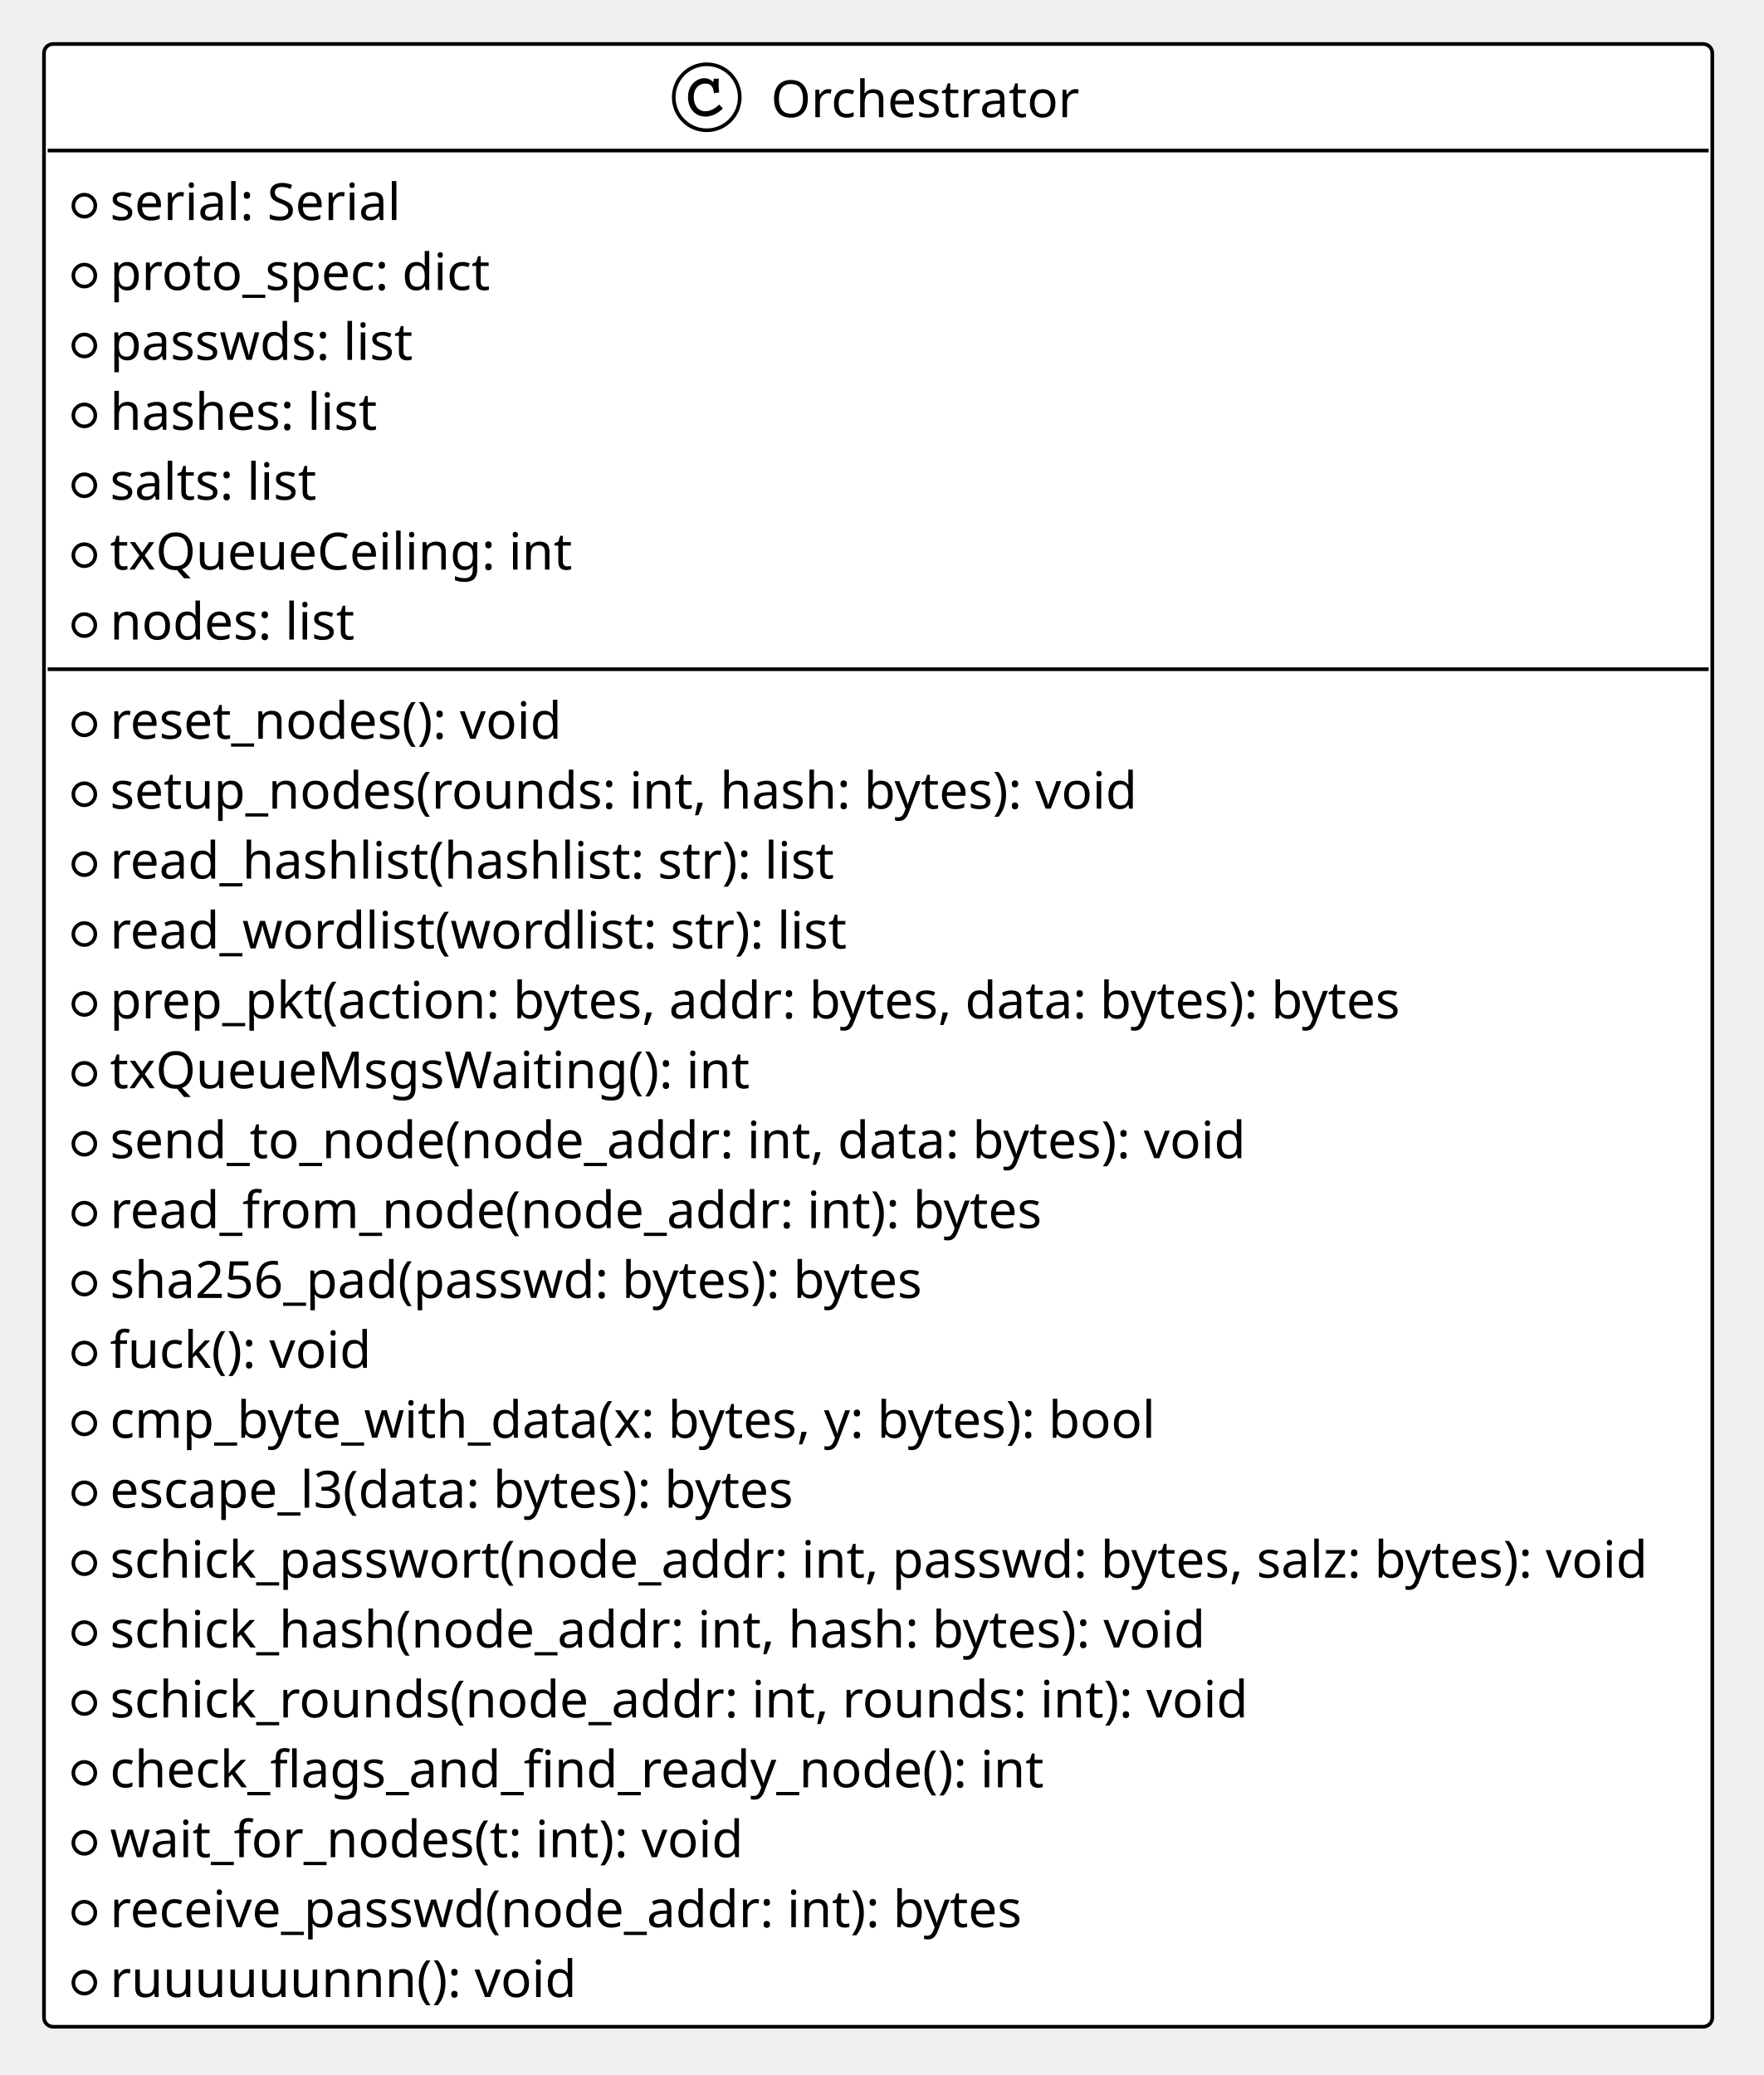
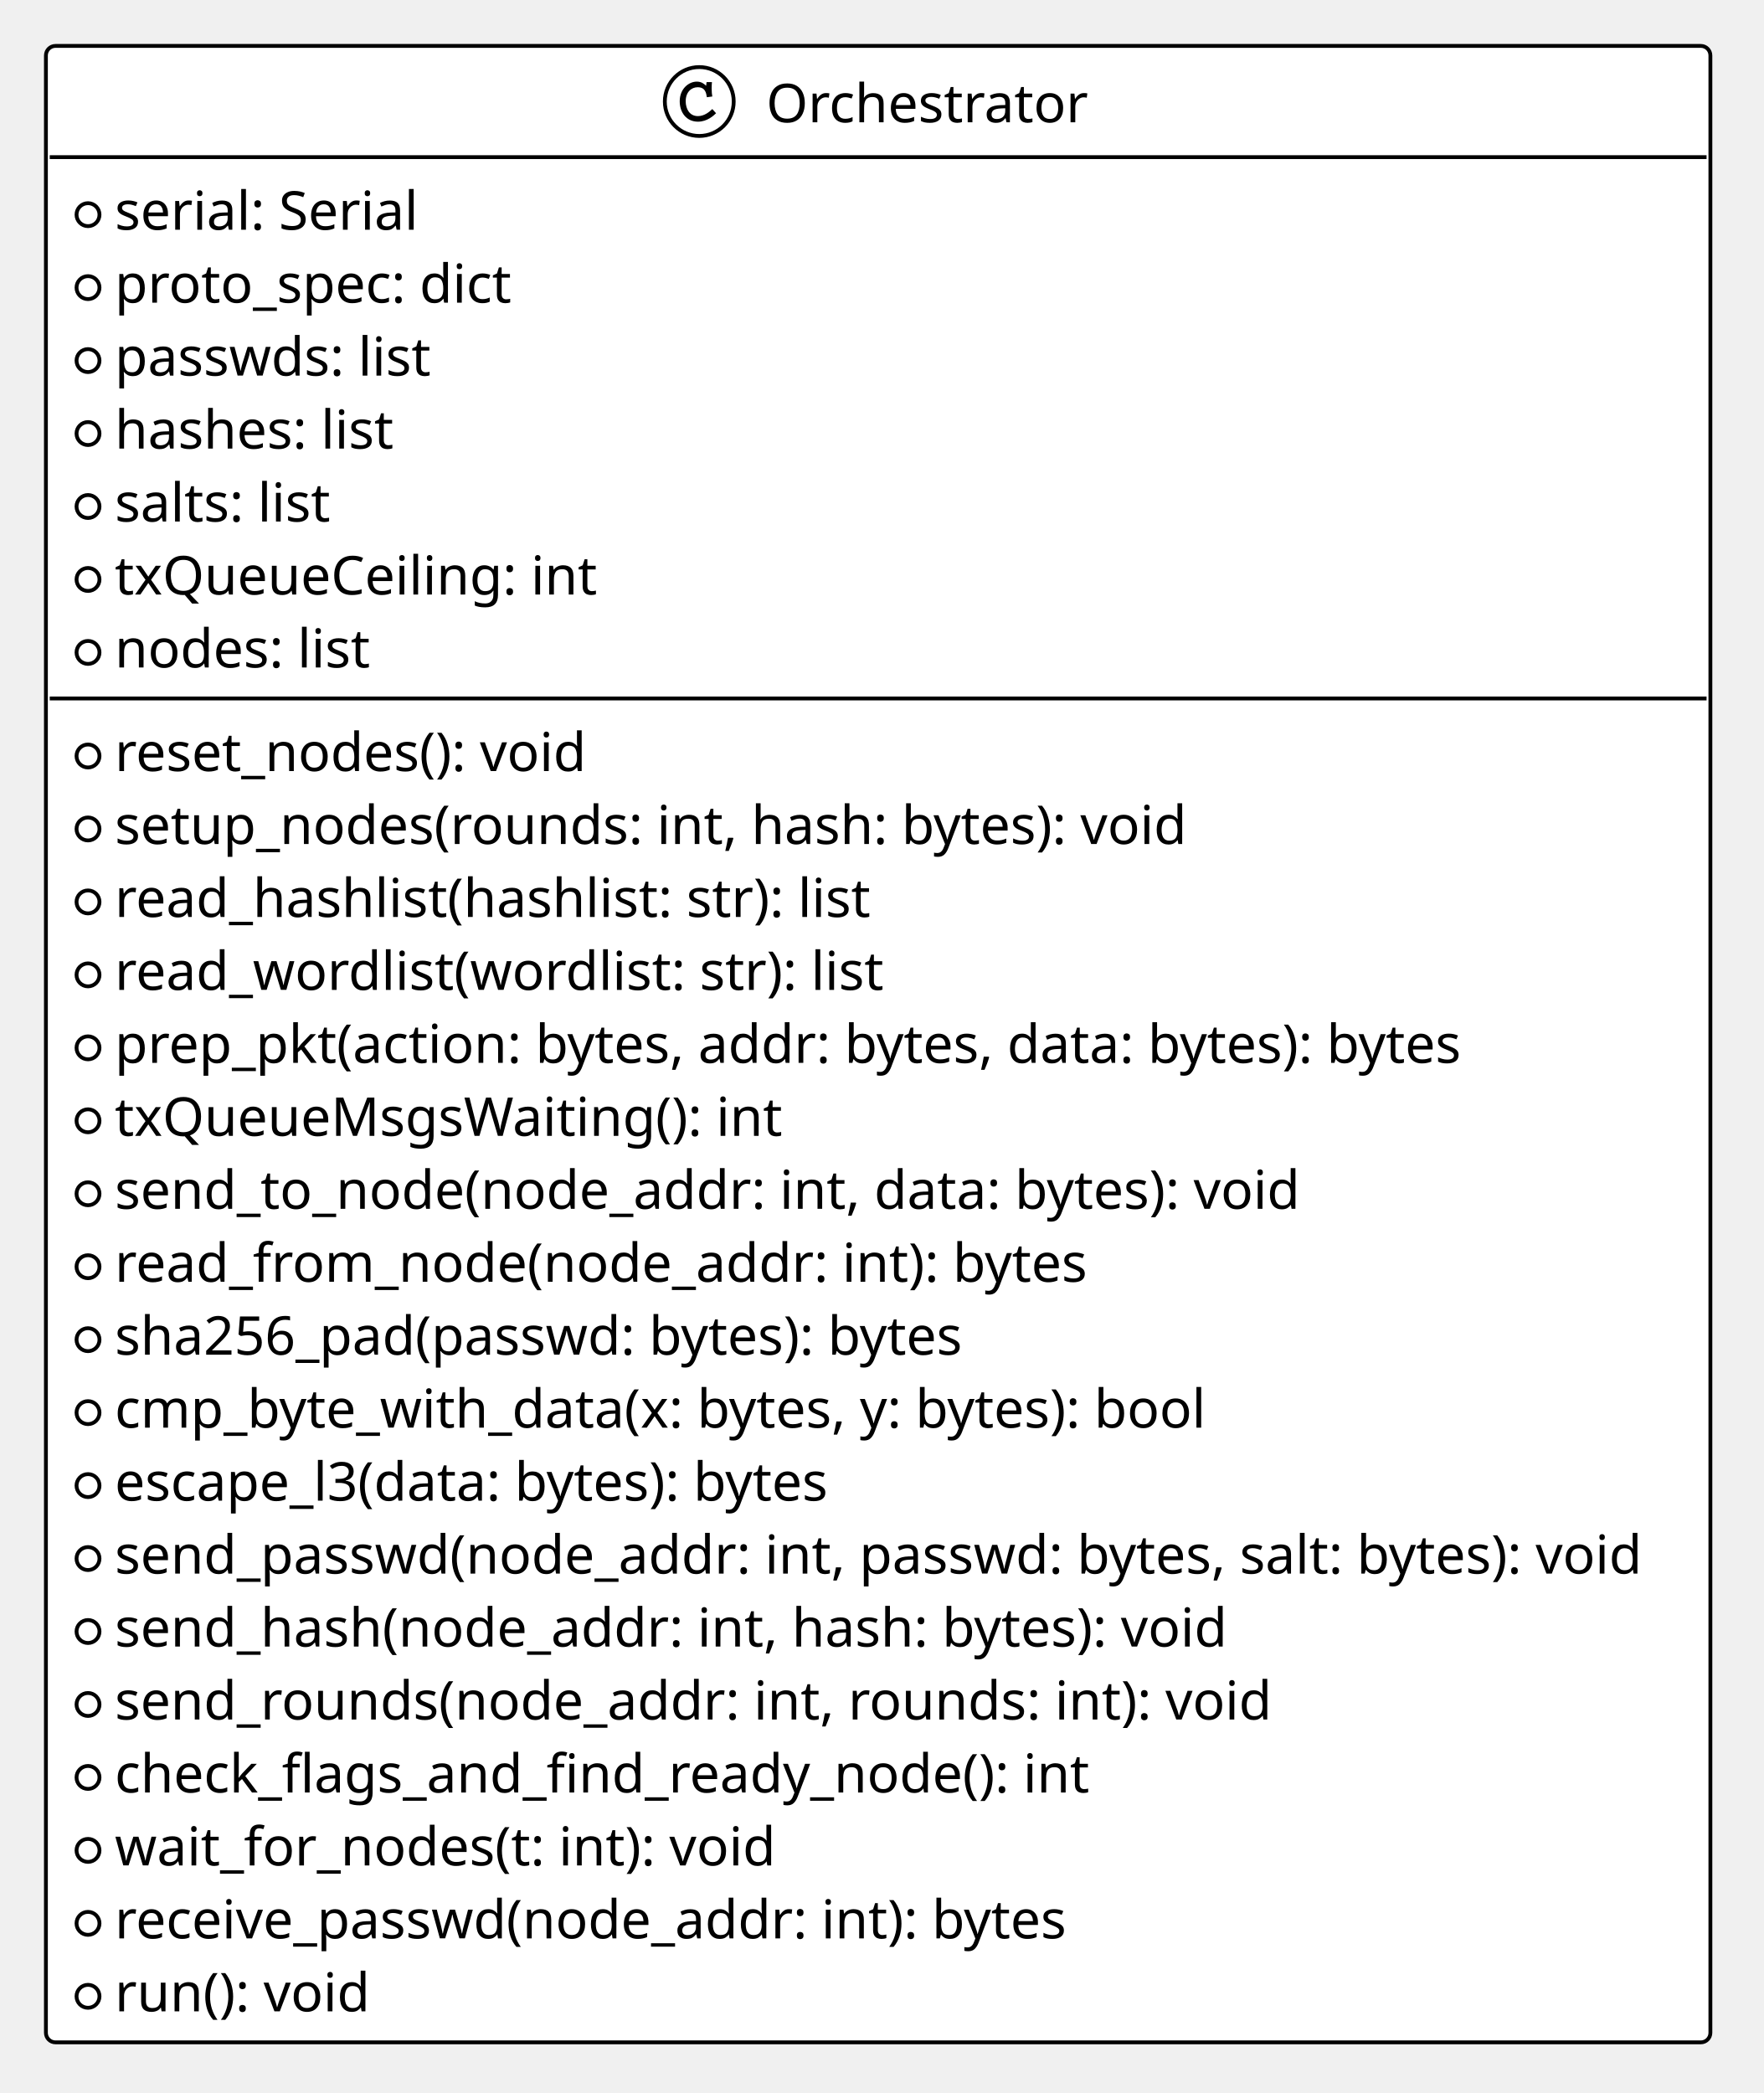
- <svg xmlns="http://www.w3.org/2000/svg" contentStyleType="text/css" height="566px" preserveAspectRatio="none" style="width:481px;height:566px;background:#FFFFFF;" version="1.1" viewBox="0 0 481 566" width="481px" zoomAndPan="magnify">
+ <svg xmlns="http://www.w3.org/2000/svg" contentStyleType="text/css" height="547px" preserveAspectRatio="none" style="width:461px;height:547px;background:#FFFFFF;" version="1.1" viewBox="0 0 461 547" width="461px" zoomAndPan="magnify">
  <defs />
  <g>
    <g id="elem_Orchestrator">
-       <rect codeLine="4" fill="#FFFFFF" height="540.834" id="Orchestrator" rx="2.5" ry="2.5" style="stroke:#000000;stroke-width:1.0;" width="455" x="12" y="12" />
-       <ellipse cx="192.75" cy="26.534" fill="#FFFFFF" rx="9" ry="9" style="stroke:#000000;stroke-width:1.0;" />
-       <path d="M196.156,28.503 C195.438,29.175 194.141,30.346 192.391,30.346 C190.172,30.346 189.203,28.409 189.203,26.456 C189.203,24.065 190.688,22.8 192.328,22.8 C194.344,22.8 194.562,24.315 194.734,25.409 L196.156,25.221 C196.062,24.643 195.984,24.065 195.984,23.096 C195.984,22.425 196.031,21.878 196.062,21.456 L194.656,21.456 L194.547,22.409 C193.953,21.878 193.312,21.331 192.094,21.331 C190.047,21.331 187.641,23.159 187.641,26.471 C187.641,29.409 189.406,31.8 192.406,31.8 C194.844,31.8 196.547,30.175 197.141,29.596 L196.156,28.503 Z " fill="#000000" />
-       <text fill="#000000" font-family="Verdana" font-size="14" lengthAdjust="spacing" textLength="86" x="210.25" y="31.966">Orchestrator</text>
-       <line style="stroke:#000000;stroke-width:1.0;" x1="13" x2="466" y1="41.068" y2="41.068" />
+       <rect codeLine="4" fill="#FFFFFF" height="521.766" id="Orchestrator" rx="2.5" ry="2.5" style="stroke:#000000;stroke-width:1.0;" width="435" x="12" y="12" />
+       <ellipse cx="182.75" cy="26.534" fill="#FFFFFF" rx="9" ry="9" style="stroke:#000000;stroke-width:1.0;" />
+       <path d="M186.156,28.503 C185.438,29.175 184.141,30.346 182.391,30.346 C180.172,30.346 179.203,28.409 179.203,26.456 C179.203,24.065 180.688,22.8 182.328,22.8 C184.344,22.8 184.562,24.315 184.734,25.409 L186.156,25.221 C186.062,24.643 185.984,24.065 185.984,23.096 C185.984,22.425 186.031,21.878 186.062,21.456 L184.656,21.456 L184.547,22.409 C183.953,21.878 183.312,21.331 182.094,21.331 C180.047,21.331 177.641,23.159 177.641,26.471 C177.641,29.409 179.406,31.8 182.406,31.8 C184.844,31.8 186.547,30.175 187.141,29.596 L186.156,28.503 Z " fill="#000000" />
+       <text fill="#000000" font-family="Verdana" font-size="14" lengthAdjust="spacing" textLength="86" x="200.25" y="31.966">Orchestrator</text>
+       <line style="stroke:#000000;stroke-width:1.0;" x1="13" x2="446" y1="41.068" y2="41.068" />
      <ellipse cx="23" cy="56.102" fill="none" rx="3" ry="3" style="stroke:#000000;stroke-width:1.0;" />
      <text fill="#000000" font-family="Verdana" font-size="14" lengthAdjust="spacing" textLength="83" x="30" y="60.034">serial: Serial</text>
      <ellipse cx="23" cy="75.17" fill="none" rx="3" ry="3" style="stroke:#000000;stroke-width:1.0;" />
      <text fill="#000000" font-family="Verdana" font-size="14" lengthAdjust="spacing" textLength="106" x="30" y="79.102">proto_spec: dict</text>
      <ellipse cx="23" cy="94.238" fill="none" rx="3" ry="3" style="stroke:#000000;stroke-width:1.0;" />
      <text fill="#000000" font-family="Verdana" font-size="14" lengthAdjust="spacing" textLength="86" x="30" y="98.17">passwds: list</text>
      <ellipse cx="23" cy="113.306" fill="none" rx="3" ry="3" style="stroke:#000000;stroke-width:1.0;" />
      <text fill="#000000" font-family="Verdana" font-size="14" lengthAdjust="spacing" textLength="76" x="30" y="117.238">hashes: list</text>
      <ellipse cx="23" cy="132.374" fill="none" rx="3" ry="3" style="stroke:#000000;stroke-width:1.0;" />
      <text fill="#000000" font-family="Verdana" font-size="14" lengthAdjust="spacing" textLength="59" x="30" y="136.305">salts: list</text>
      <ellipse cx="23" cy="151.441" fill="none" rx="3" ry="3" style="stroke:#000000;stroke-width:1.0;" />
      <text fill="#000000" font-family="Verdana" font-size="14" lengthAdjust="spacing" textLength="130" x="30" y="155.373">txQueueCeiling: int</text>
      <ellipse cx="23" cy="170.509" fill="none" rx="3" ry="3" style="stroke:#000000;stroke-width:1.0;" />
      <text fill="#000000" font-family="Verdana" font-size="14" lengthAdjust="spacing" textLength="69" x="30" y="174.441">nodes: list</text>
-       <line style="stroke:#000000;stroke-width:1.0;" x1="13" x2="466" y1="182.543" y2="182.543" />
+       <line style="stroke:#000000;stroke-width:1.0;" x1="13" x2="446" y1="182.543" y2="182.543" />
      <ellipse cx="23" cy="197.577" fill="#FFFFFF" rx="3" ry="3" style="stroke:#000000;stroke-width:1.0;" />
      <text fill="#000000" font-family="Verdana" font-size="14" lengthAdjust="spacing" textLength="125" x="30" y="201.509">reset_nodes(): void</text>
      <ellipse cx="23" cy="216.645" fill="#FFFFFF" rx="3" ry="3" style="stroke:#000000;stroke-width:1.0;" />
      <text fill="#000000" font-family="Verdana" font-size="14" lengthAdjust="spacing" textLength="288" x="30" y="220.577">setup_nodes(rounds: int, hash: bytes): void</text>
      <ellipse cx="23" cy="235.713" fill="#FFFFFF" rx="3" ry="3" style="stroke:#000000;stroke-width:1.0;" />
      <text fill="#000000" font-family="Verdana" font-size="14" lengthAdjust="spacing" textLength="205" x="30" y="239.645">read_hashlist(hashlist: str): list</text>
      <ellipse cx="23" cy="254.781" fill="#FFFFFF" rx="3" ry="3" style="stroke:#000000;stroke-width:1.0;" />
      <text fill="#000000" font-family="Verdana" font-size="14" lengthAdjust="spacing" textLength="207" x="30" y="258.713">read_wordlist(wordlist: str): list</text>
      <ellipse cx="23" cy="273.849" fill="#FFFFFF" rx="3" ry="3" style="stroke:#000000;stroke-width:1.0;" />
      <text fill="#000000" font-family="Verdana" font-size="14" lengthAdjust="spacing" textLength="362" x="30" y="277.781">prep_pkt(action: bytes, addr: bytes, data: bytes): bytes</text>
      <ellipse cx="23" cy="292.917" fill="#FFFFFF" rx="3" ry="3" style="stroke:#000000;stroke-width:1.0;" />
      <text fill="#000000" font-family="Verdana" font-size="14" lengthAdjust="spacing" textLength="179" x="30" y="296.849">txQueueMsgsWaiting(): int</text>
      <ellipse cx="23" cy="311.985" fill="#FFFFFF" rx="3" ry="3" style="stroke:#000000;stroke-width:1.0;" />
      <text fill="#000000" font-family="Verdana" font-size="14" lengthAdjust="spacing" textLength="316" x="30" y="315.917">send_to_node(node_addr: int, data: bytes): void</text>
      <ellipse cx="23" cy="331.053" fill="#FFFFFF" rx="3" ry="3" style="stroke:#000000;stroke-width:1.0;" />
      <text fill="#000000" font-family="Verdana" font-size="14" lengthAdjust="spacing" textLength="259" x="30" y="334.985">read_from_node(node_addr: int): bytes</text>
      <ellipse cx="23" cy="350.121" fill="#FFFFFF" rx="3" ry="3" style="stroke:#000000;stroke-width:1.0;" />
      <text fill="#000000" font-family="Verdana" font-size="14" lengthAdjust="spacing" textLength="227" x="30" y="354.053">sha256_pad(passwd: bytes): bytes</text>
      <ellipse cx="23" cy="369.188" fill="#FFFFFF" rx="3" ry="3" style="stroke:#000000;stroke-width:1.0;" />
-       <text fill="#000000" font-family="Verdana" font-size="14" lengthAdjust="spacing" textLength="72" x="30" y="373.12">fuck(): void</text>
+       <text fill="#000000" font-family="Verdana" font-size="14" lengthAdjust="spacing" textLength="290" x="30" y="373.12">cmp_byte_with_data(x: bytes, y: bytes): bool</text>
      <ellipse cx="23" cy="388.257" fill="#FFFFFF" rx="3" ry="3" style="stroke:#000000;stroke-width:1.0;" />
-       <text fill="#000000" font-family="Verdana" font-size="14" lengthAdjust="spacing" textLength="290" x="30" y="392.188">cmp_byte_with_data(x: bytes, y: bytes): bool</text>
+       <text fill="#000000" font-family="Verdana" font-size="14" lengthAdjust="spacing" textLength="191" x="30" y="392.188">escape_l3(data: bytes): bytes</text>
      <ellipse cx="23" cy="407.324" fill="#FFFFFF" rx="3" ry="3" style="stroke:#000000;stroke-width:1.0;" />
-       <text fill="#000000" font-family="Verdana" font-size="14" lengthAdjust="spacing" textLength="191" x="30" y="411.256">escape_l3(data: bytes): bytes</text>
+       <text fill="#000000" font-family="Verdana" font-size="14" lengthAdjust="spacing" textLength="411" x="30" y="411.256">send_passwd(node_addr: int, passwd: bytes, salt: bytes): void</text>
      <ellipse cx="23" cy="426.392" fill="#FFFFFF" rx="3" ry="3" style="stroke:#000000;stroke-width:1.0;" />
-       <text fill="#000000" font-family="Verdana" font-size="14" lengthAdjust="spacing" textLength="431" x="30" y="430.324">schick_passwort(node_addr: int, passwd: bytes, salz: bytes): void</text>
+       <text fill="#000000" font-family="Verdana" font-size="14" lengthAdjust="spacing" textLength="299" x="30" y="430.324">send_hash(node_addr: int, hash: bytes): void</text>
      <ellipse cx="23" cy="445.46" fill="#FFFFFF" rx="3" ry="3" style="stroke:#000000;stroke-width:1.0;" />
-       <text fill="#000000" font-family="Verdana" font-size="14" lengthAdjust="spacing" textLength="307" x="30" y="449.392">schick_hash(node_addr: int, hash: bytes): void</text>
+       <text fill="#000000" font-family="Verdana" font-size="14" lengthAdjust="spacing" textLength="311" x="30" y="449.392">send_rounds(node_addr: int, rounds: int): void</text>
      <ellipse cx="23" cy="464.528" fill="#FFFFFF" rx="3" ry="3" style="stroke:#000000;stroke-width:1.0;" />
-       <text fill="#000000" font-family="Verdana" font-size="14" lengthAdjust="spacing" textLength="319" x="30" y="468.46">schick_rounds(node_addr: int, rounds: int): void</text>
+       <text fill="#000000" font-family="Verdana" font-size="14" lengthAdjust="spacing" textLength="260" x="30" y="468.46">check_flags_and_find_ready_node(): int</text>
      <ellipse cx="23" cy="483.596" fill="#FFFFFF" rx="3" ry="3" style="stroke:#000000;stroke-width:1.0;" />
-       <text fill="#000000" font-family="Verdana" font-size="14" lengthAdjust="spacing" textLength="260" x="30" y="487.528">check_flags_and_find_ready_node(): int</text>
+       <text fill="#000000" font-family="Verdana" font-size="14" lengthAdjust="spacing" textLength="175" x="30" y="487.528">wait_for_nodes(t: int): void</text>
      <ellipse cx="23" cy="502.664" fill="#FFFFFF" rx="3" ry="3" style="stroke:#000000;stroke-width:1.0;" />
-       <text fill="#000000" font-family="Verdana" font-size="14" lengthAdjust="spacing" textLength="175" x="30" y="506.596">wait_for_nodes(t: int): void</text>
+       <text fill="#000000" font-family="Verdana" font-size="14" lengthAdjust="spacing" textLength="255" x="30" y="506.596">receive_passwd(node_addr: int): bytes</text>
      <ellipse cx="23" cy="521.732" fill="#FFFFFF" rx="3" ry="3" style="stroke:#000000;stroke-width:1.0;" />
-       <text fill="#000000" font-family="Verdana" font-size="14" lengthAdjust="spacing" textLength="255" x="30" y="525.664">receive_passwd(node_addr: int): bytes</text>
-       <ellipse cx="23" cy="540.8" fill="#FFFFFF" rx="3" ry="3" style="stroke:#000000;stroke-width:1.0;" />
-       <text fill="#000000" font-family="Verdana" font-size="14" lengthAdjust="spacing" textLength="131" x="30" y="544.732">ruuuuuunnn(): void</text>
+       <text fill="#000000" font-family="Verdana" font-size="14" lengthAdjust="spacing" textLength="68" x="30" y="525.664">run(): void</text>
    </g>
  </g>
</svg>
